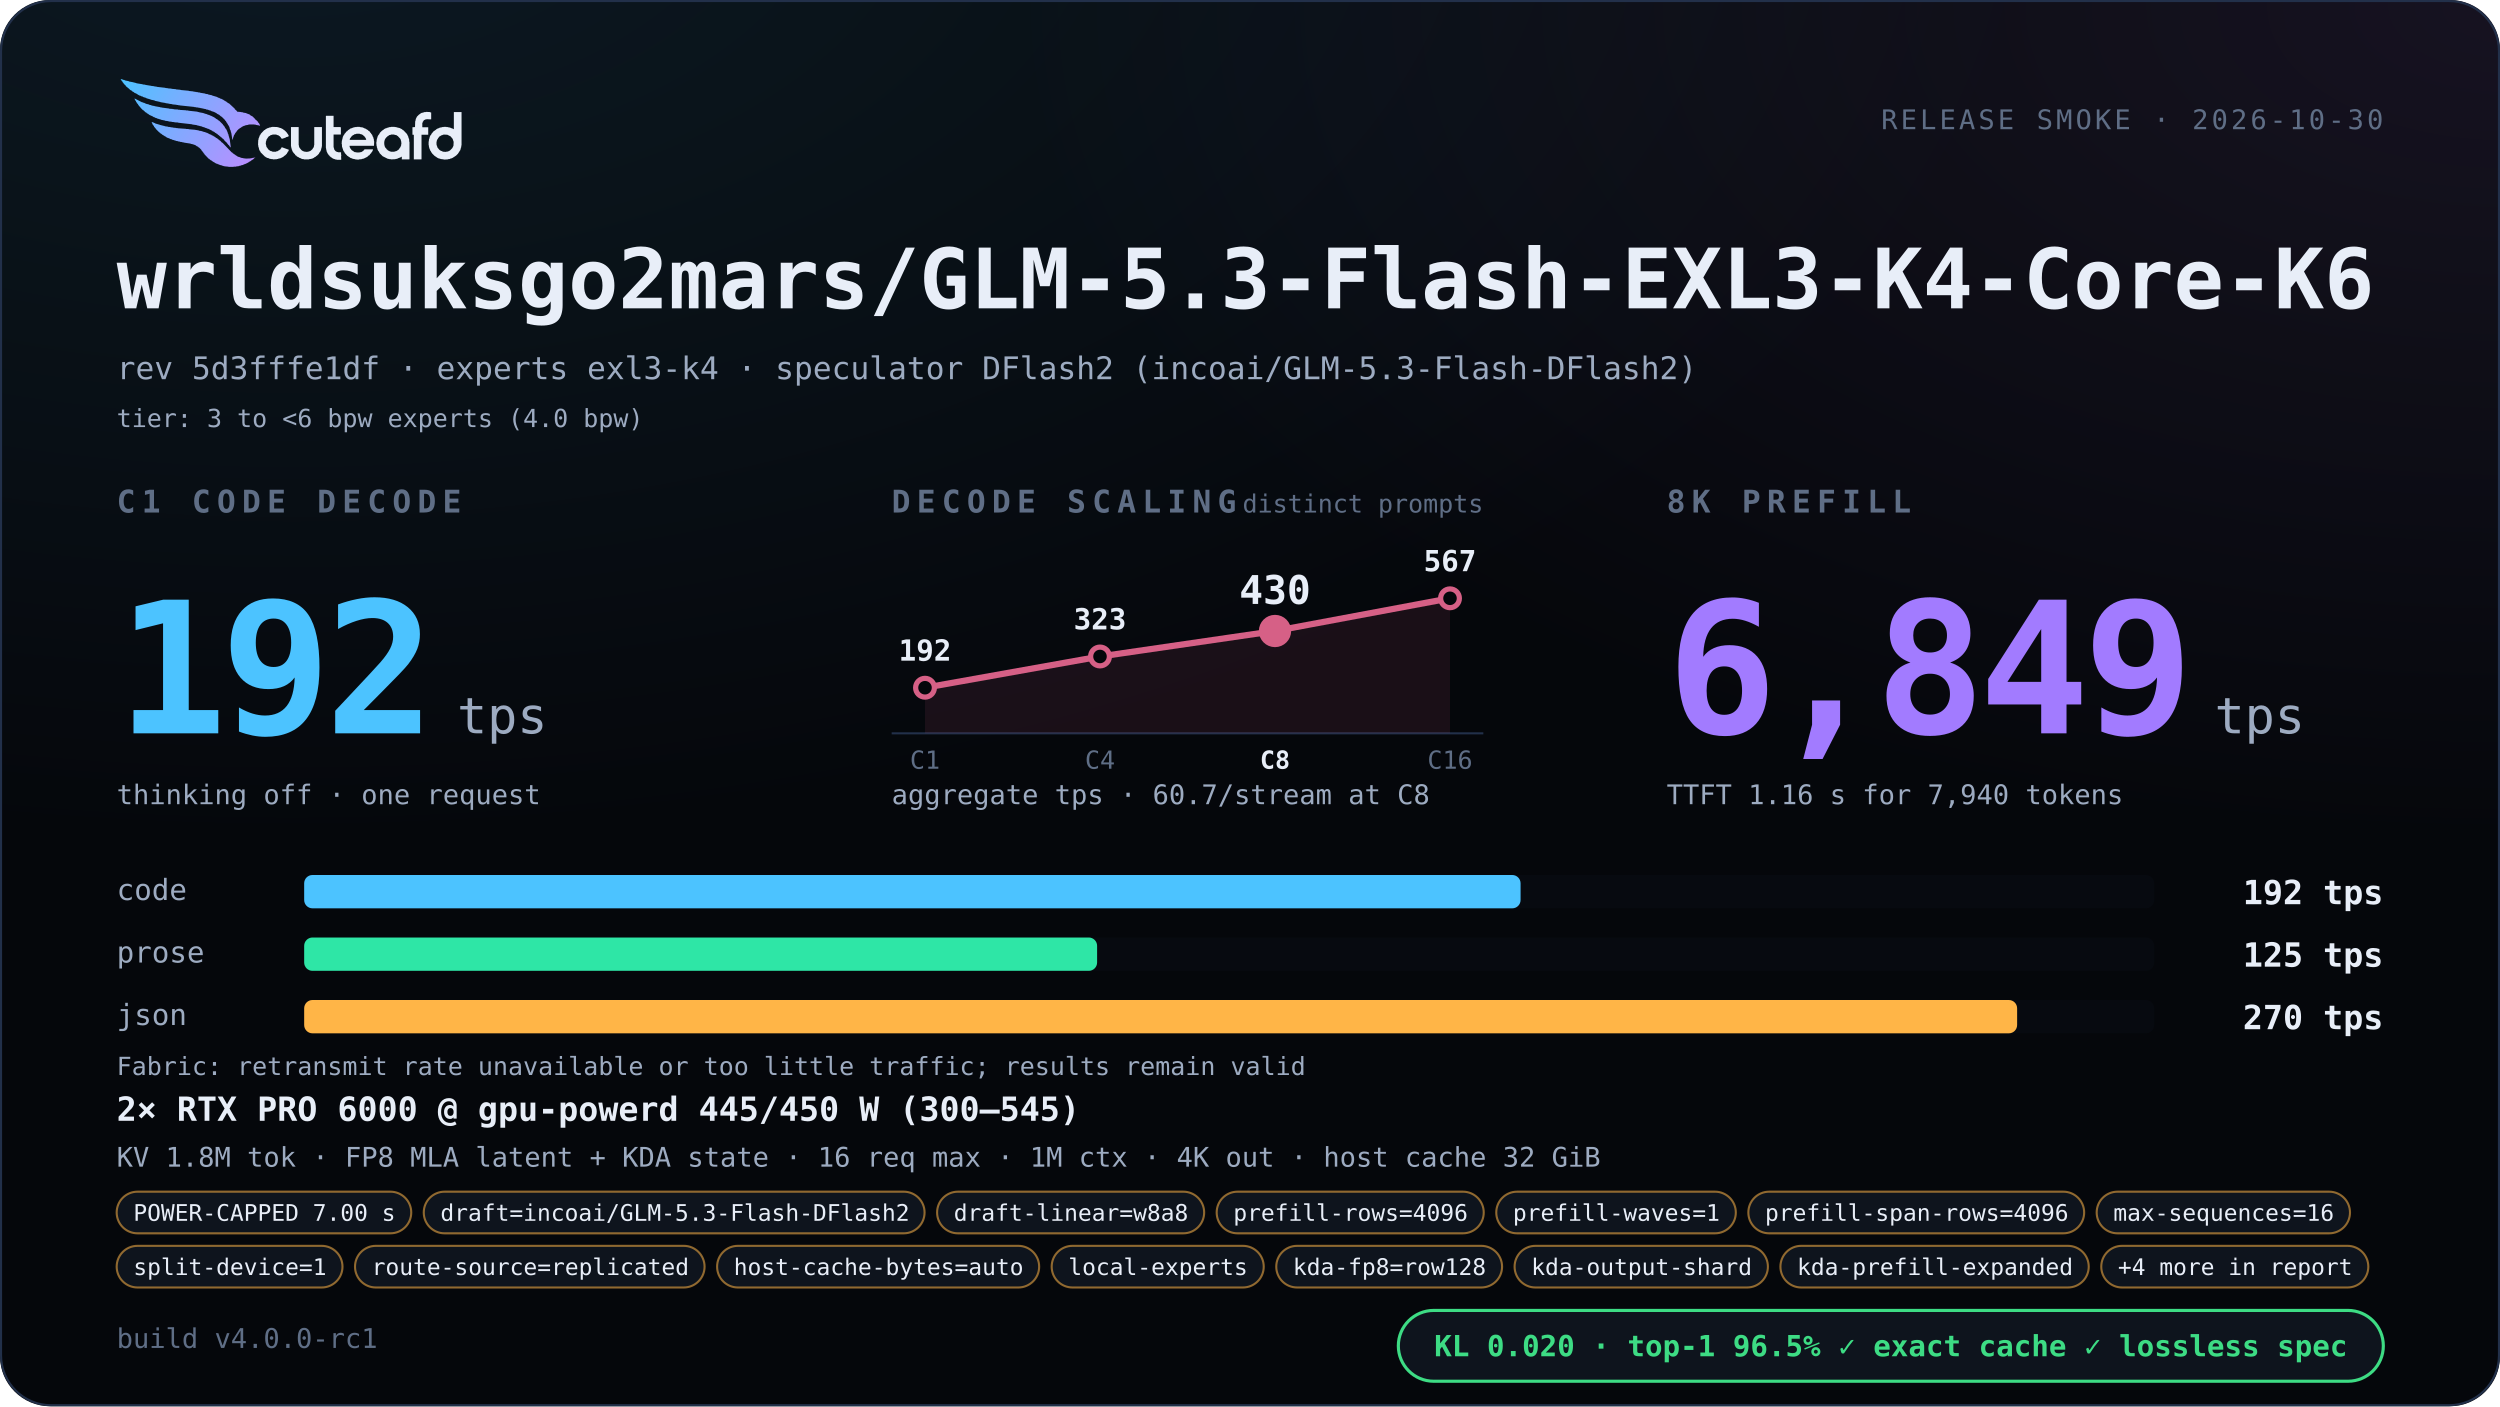
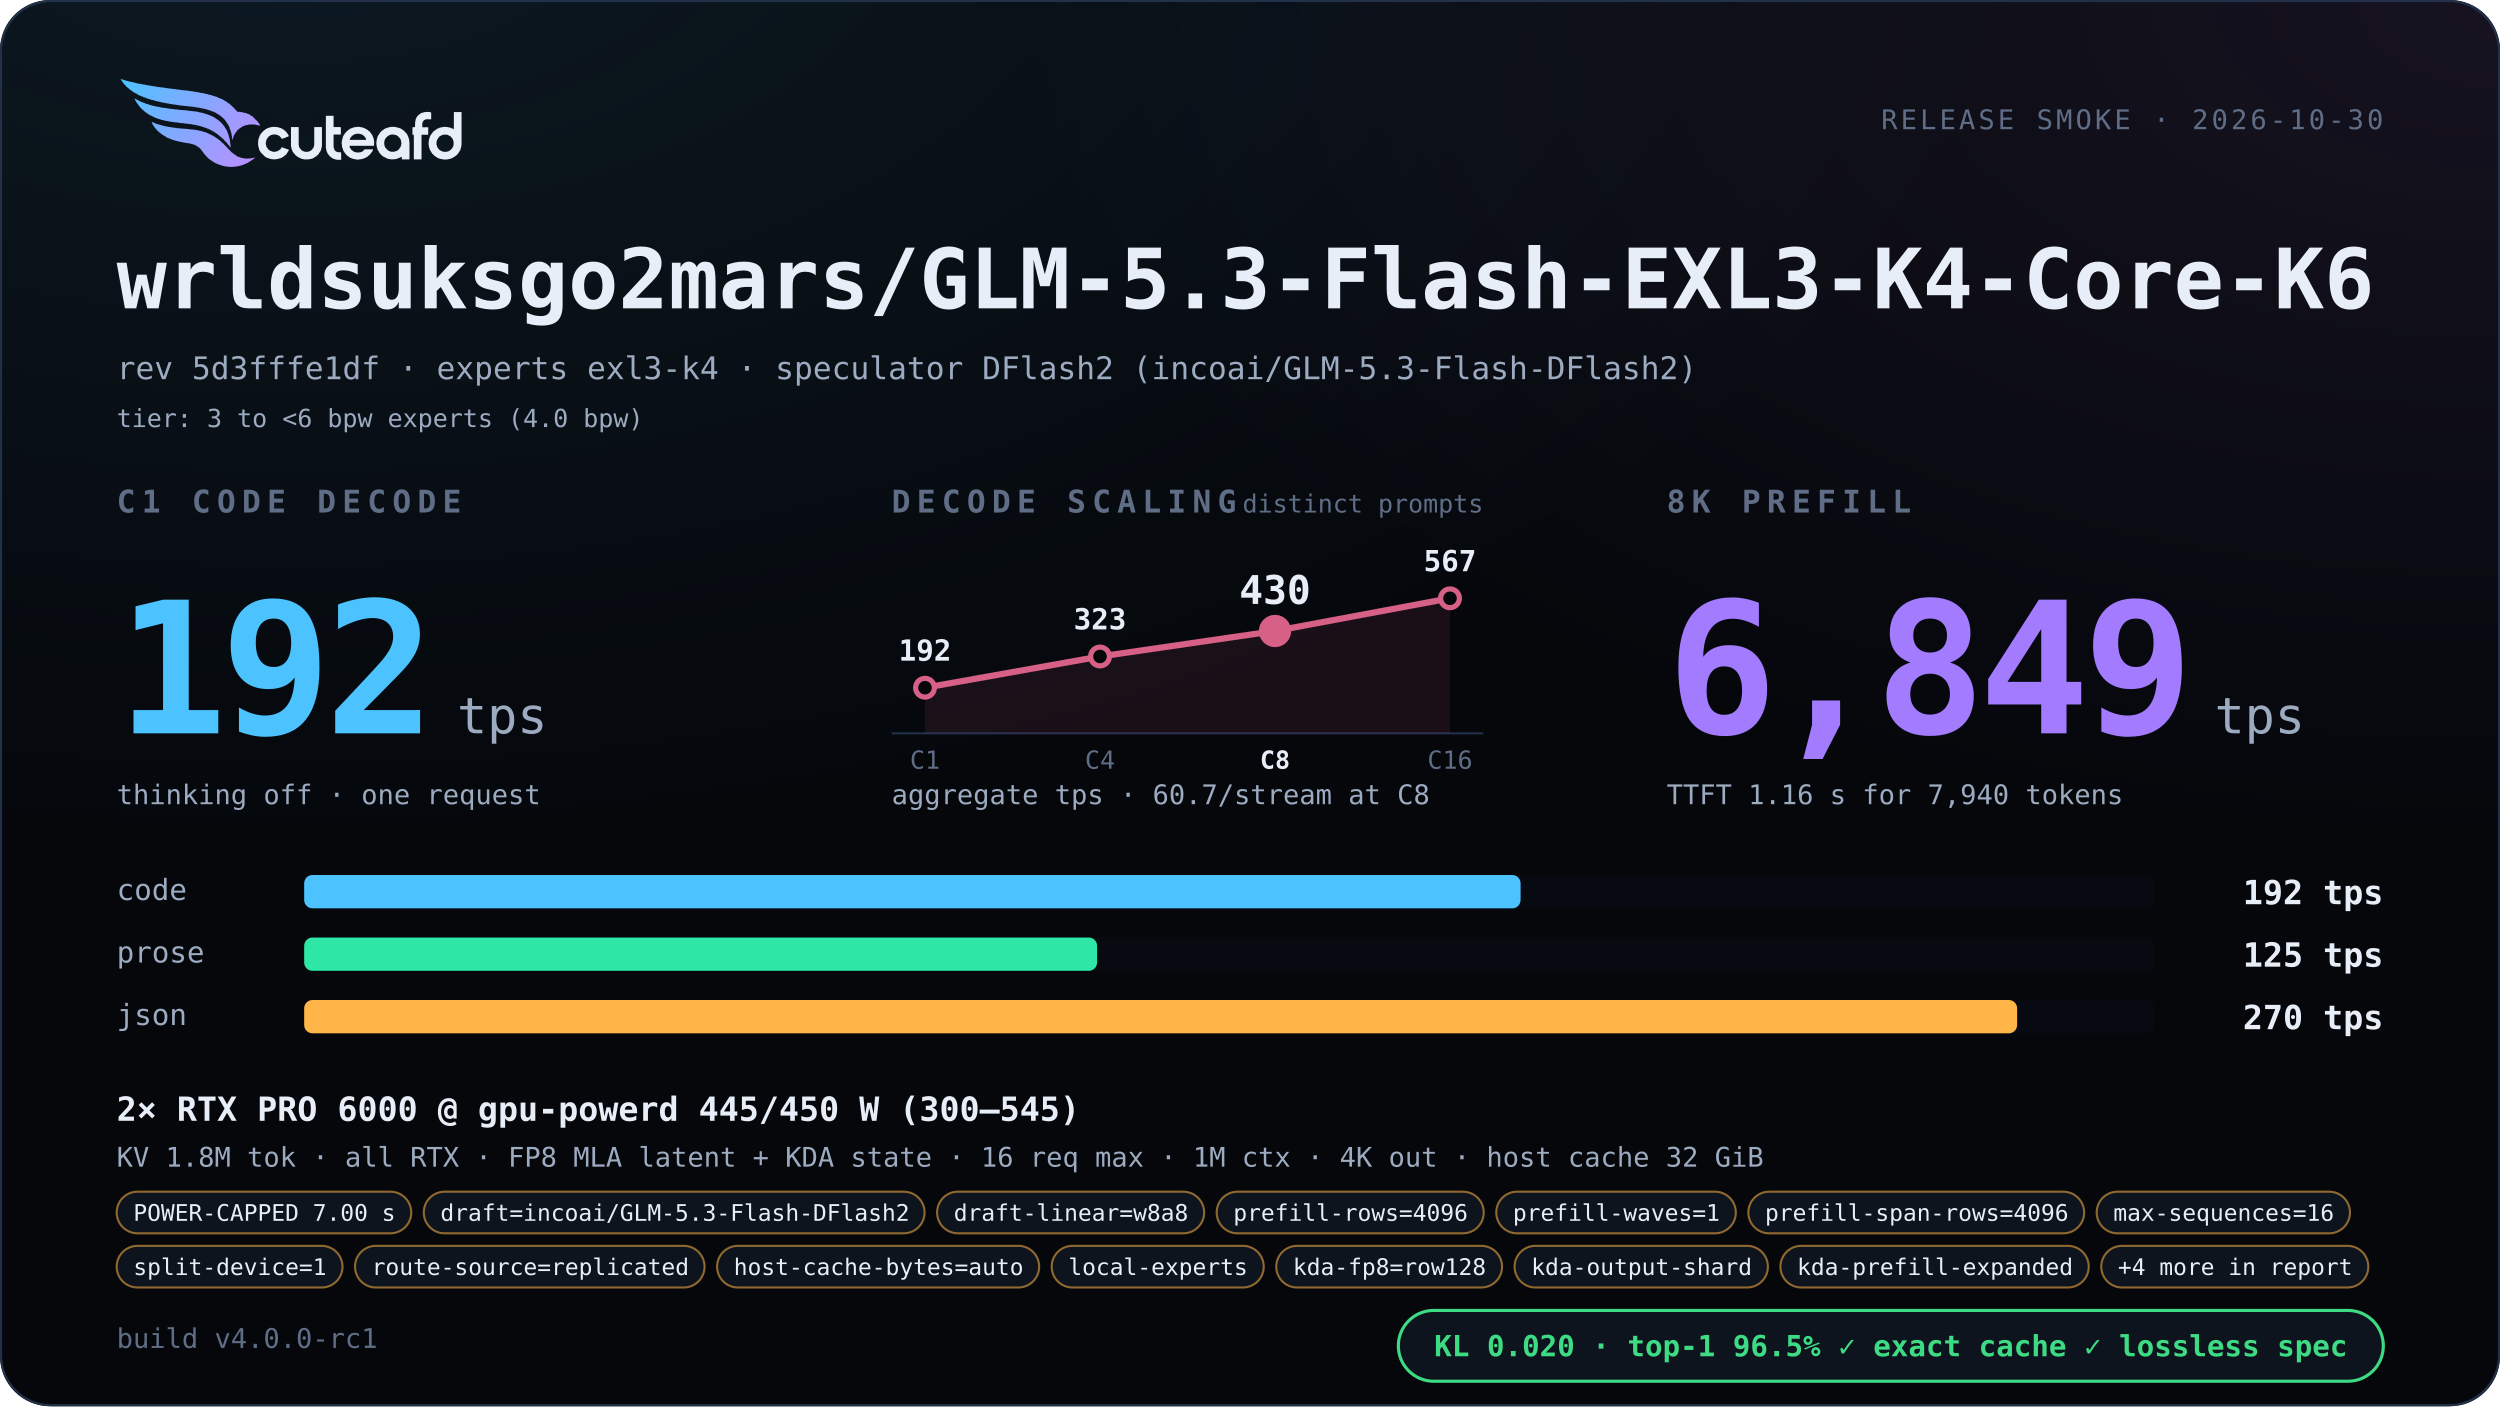
<svg xmlns="http://www.w3.org/2000/svg" width="1200" height="675" viewBox="0 0 1200 675">
  <defs>
    <linearGradient id="accent" x1="0" y1="0" x2="1" y2="0">
      <stop offset="0" stop-color="#4cc3ff" />
      <stop offset="1" stop-color="#c08bff" />
    </linearGradient>
    <pattern id="hazard" width="16" height="16" patternUnits="userSpaceOnUse" patternTransform="rotate(45)">
      <rect width="16" height="16" fill="#120405" />
      <rect width="8" height="16" fill="#ffb547" />
    </pattern>
    <radialGradient id="glow-a" cx="0.12" cy="-0.1" r="0.7">
      <stop offset="0" stop-color="#4cc3ff" stop-opacity="0.10" />
      <stop offset="1" stop-color="#4cc3ff" stop-opacity="0" />
    </radialGradient>
    <radialGradient id="glow-b" cx="1" cy="0" r="0.6">
      <stop offset="0" stop-color="#c08bff" stop-opacity="0.09" />
      <stop offset="1" stop-color="#c08bff" stop-opacity="0" />
    </radialGradient>
  </defs>
  <rect x="0" y="0" width="1200" height="675" rx="24" fill="#05070b" />
  <rect x="0" y="0" width="1200" height="675" rx="24" fill="url(#glow-a)" />
  <rect x="0" y="0" width="1200" height="675" rx="24" fill="url(#glow-b)" />
  <rect x="0.5" y="0.5" width="1199" height="674" rx="24" fill="none" stroke="#22304a" />
  <svg x="56" y="36" width="167.53" height="46" viewBox="81 149 1770 486" preserveAspectRatio="xMinYMid meet">
    <defs>
      <linearGradient id="cuteafd-swift" x1="101" y1="169" x2="808" y2="615" gradientUnits="userSpaceOnUse">
        <stop offset="0" stop-color="#4cc3ff" />
        <stop offset="1" stop-color="#c08bff" />
      </linearGradient>
    </defs>
    <path fill="url(#cuteafd-swift)" fill-rule="evenodd" d="M101 169L115 173 115 174 119 174 125 177 141 180 144 182 166 186 166 187 170 187 170 188 174 188 174 189 178 189 182 191 213 196 213 197 225 198 225 199 230 199 230 200 236 200 236 201 242 201 242 202 248 202 248 203 254 203 254 204 272 206 272 207 278 207 278 208 284 208 284 209 328 214 328 215 334 215 334 216 342 216 342 217 359 218 359 219 382 221 382 222 405 224 405 225 447 229 447 230 468 232 468 233 474 233 474 234 480 234 480 235 486 235 486 236 493 236 493 237 504 238 504 239 529 243 533 245 543 246 546 248 565 252 565 253 589 260 591 262 594 262 598 265 601 265 607 269 610 269 624 276 625 278 631 280 632 282 636 283 641 288 643 288 644 290 652 294 680 320 680 322 690 331 692 335 714 337 714 338 720 338 724 340 737 342 737 343 740 343 742 345 745 345 747 347 750 347 756 350 760 354 770 359 784 373 784 375 788 377 798 387 798 389 803 394 808 404 808 407 804 405 787 402 787 401 780 401 780 400 753 400 753 401 747 401 747 402 734 404 734 405 731 405 729 407 726 407 714 413 713 415 705 419 703 422 701 422 691 432 691 434 687 437 687 439 684 441 684 443 682 444 680 450 678 451 675 457 675 460 673 462 670 475 668 478 662 441 661 441 659 431 655 423 653 414 648 404 646 403 644 397 642 396 641 392 639 391 635 383 631 380 631 378 613 360 611 360 601 351 589 345 588 343 574 336 561 332 559 330 556 330 556 329 553 329 553 328 550 328 544 325 536 324 533 322 521 320 521 319 516 319 516 318 511 318 511 317 506 317 506 316 501 316 501 315 495 315 495 314 482 313 482 312 475 312 475 311 399 303 399 302 392 302 392 301 385 301 385 300 363 298 363 297 347 295 347 294 340 294 340 293 329 292 329 291 304 287 300 285 295 285 295 284 275 280 273 278 253 274 253 273 232 267 230 265 216 261 212 258 206 257 202 254 199 254 187 248 186 246 169 238 168 236 160 232 158 229 150 225 141 216 139 216 133 209 131 209 128 206 128 204 120 197 120 195 115 191 115 189 112 187 110 182 107 180 107 178 105 177ZM172 268L209 287 212 287 214 289 220 290 230 295 243 298 249 301 253 301 256 303 260 303 263 305 273 306 273 307 301 312 301 313 308 313 308 314 347 319 347 320 365 321 365 322 372 322 372 323 392 324 392 325 401 325 401 326 433 328 433 329 444 329 444 330 490 335 494 337 499 337 499 338 521 342 524 344 528 344 528 345 540 348 542 350 551 352 555 355 558 355 578 365 579 367 581 367 582 369 584 369 585 371 593 375 595 378 597 378 599 381 601 381 620 400 620 402 624 405 624 407 627 409 632 419 636 423 642 435 642 438 644 440 645 446 647 448 650 461 651 461 651 465 652 465 652 469 654 472 660 517 652 509 652 507 645 501 645 499 641 496 641 494 627 481 627 479 619 471 617 471 611 464 609 464 605 459 603 459 599 454 597 454 590 447 588 447 587 445 585 445 584 443 582 443 575 437 567 434 566 432 546 422 538 420 536 418 530 417 528 415 525 415 525 414 522 414 522 413 519 413 519 412 516 412 510 409 506 409 506 408 502 408 502 407 498 407 498 406 494 406 494 405 490 405 486 403 464 400 464 399 393 391 393 390 374 389 374 388 360 387 360 386 347 385 347 384 342 384 342 383 326 381 326 380 306 376 303 374 299 374 299 373 287 370 285 368 282 368 282 367 279 367 272 363 267 362 266 360 246 351 245 349 243 349 242 347 234 343 232 340 227 338 217 328 215 328 201 314 201 312 194 306 194 304 191 302 189 297 183 291 182 287 180 286 178 280 176 279 172 271ZM258 387L268 390 270 392 273 392 277 395 295 400 295 401 299 401 302 403 306 403 306 404 310 404 310 405 314 405 314 406 318 406 318 407 322 407 326 409 341 411 341 412 354 413 354 414 366 415 366 416 374 416 374 417 382 417 382 418 390 418 390 419 433 422 433 423 446 423 446 424 481 427 481 428 487 428 487 429 493 429 493 430 497 430 501 432 511 433 514 435 518 435 521 437 531 439 533 441 539 442 554 450 561 452 562 454 572 458 573 460 580 463 581 465 583 465 584 467 592 471 594 474 596 474 599 478 601 478 604 482 606 482 615 492 617 492 665 542 667 542 671 547 673 547 675 550 677 550 678 552 680 552 687 558 691 559 692 561 698 564 704 565 706 567 712 568 712 569 725 571 725 572 734 572 734 573 761 572 761 571 767 571 767 570 780 568 783 566 784 568 782 568 773 577 771 577 769 580 767 580 760 586 756 587 755 589 751 590 750 592 734 600 731 600 727 603 724 603 722 605 712 607 712 608 702 610 702 611 686 613 686 614 674 614 674 615 648 615 648 614 627 612 627 611 623 611 623 610 619 610 616 608 603 605 601 603 598 603 596 601 593 601 591 599 588 599 578 594 577 592 571 590 570 588 568 588 567 586 565 586 564 584 556 580 554 577 552 577 550 574 548 574 526 551 526 549 522 546 522 544 517 539 517 537 513 534 510 528 499 517 497 517 494 513 485 509 484 507 476 503 473 503 471 501 467 501 467 500 456 498 456 497 423 492 423 491 418 491 418 490 412 490 412 489 402 488 402 487 393 486 393 485 381 483 378 481 374 481 374 480 362 477 360 475 354 474 345 469 342 469 332 464 331 462 325 460 324 458 320 457 319 455 311 451 309 448 304 446 300 441 298 441 279 422 279 420 274 416 274 414 271 412 270 408 264 401Z" />
    <path fill="#e8eef8" fill-rule="evenodd" d="M1650 336L1670 337 1670 338 1676 339 1676 373 1675 374 1652 373 1652 374 1648 374 1640 378 1637 381 1637 383 1634 385 1632 392 1631 392 1631 413 1632 414 1661 414 1661 452 1627 452 1627 576 1626 577 1588 577 1588 454 1587 452 1581 452 1581 414 1594 413 1595 383 1596 383 1598 372 1604 360 1616 348 1618 348 1622 344 1628 341 1634 340 1634 339 1638 339 1642 337 1650 337ZM1791 337L1830 337 1830 506 1829 506 1828 517 1827 517 1824 529 1822 533 1820 534 1819 538 1817 539 1817 541 1815 542 1815 544 1813 545 1813 547 1801 559 1799 559 1798 561 1796 561 1794 564 1790 565 1789 567 1779 572 1776 572 1770 575 1761 576 1761 577 1740 578 1740 577 1723 575 1723 574 1714 572 1704 567 1703 565 1698 563 1696 560 1694 560 1680 546 1680 544 1677 542 1674 535 1672 534 1670 527 1668 525 1666 516 1665 516 1664 505 1663 505 1663 486 1664 486 1665 474 1666 474 1669 462 1673 454 1675 453 1679 445 1683 442 1683 440 1690 433 1692 433 1695 429 1697 429 1704 423 1712 419 1715 419 1719 416 1731 414 1731 413 1739 413 1739 412 1753 412 1753 413 1761 413 1761 414 1770 415 1770 416 1776 417 1778 419 1781 419 1791 424ZM1143 356L1181 356 1181 413 1217 413 1217 416 1218 416 1218 450 1217 451 1181 451 1181 515 1182 515 1182 520 1183 520 1185 528 1192 536 1194 536 1197 539 1204 540 1204 541 1219 541 1219 553 1220 553 1220 561 1219 561 1220 578 1219 579 1197 579 1197 578 1188 577 1186 575 1183 575 1173 570 1172 568 1167 566 1164 562 1162 562 1161 559 1156 555 1156 553 1153 551 1146 537 1144 526 1143 526 1143 519 1142 519 1142 357ZM870 412L897 413 897 414 901 414 901 415 905 415 907 417 913 418 925 424 930 429 932 429 944 441 944 443 947 445 947 447 949 448 954 458 954 460 951 460 947 463 941 464 937 467 934 467 934 468 918 473 917 470 914 468 914 466 906 458 904 458 903 456 899 454 896 454 890 451 871 451 871 452 862 454 856 459 854 459 849 464 849 466 846 468 844 473 842 474 839 485 838 485 838 492 837 492 837 498 838 498 838 504 839 504 840 511 843 517 845 518 845 520 848 522 848 524 854 530 856 530 857 532 863 535 866 535 872 538 889 538 889 537 898 535 901 532 905 531 907 528 909 528 913 524 913 522 915 521 918 515 954 528 953 533 951 537 949 538 948 542 946 543 944 548 934 558 932 558 926 564 912 571 899 574 899 575 894 575 894 576 874 577 874 576 861 575 861 574 857 574 849 570 846 570 836 565 835 563 833 563 811 541 810 537 808 536 804 528 801 515 800 515 800 511 799 511 799 504 798 504 799 478 800 478 801 470 805 462 805 459 807 455 809 454 810 450 812 449 812 447 829 429 834 427 836 424 848 418 851 418 853 416 864 414 864 413 870 413ZM1298 412L1314 412 1314 413 1329 415 1339 420 1342 420 1345 423 1352 426 1353 428 1355 428 1359 433 1361 433 1366 438 1366 440 1371 444 1371 446 1377 453 1379 460 1382 464 1384 473 1385 473 1386 485 1387 485 1386 508 1262 508 1262 512 1263 512 1263 515 1267 523 1270 525 1270 527 1275 532 1277 532 1278 534 1280 534 1281 536 1283 536 1284 538 1288 540 1297 541 1297 542 1313 542 1313 541 1321 540 1327 537 1328 535 1330 535 1337 528 1337 526 1381 526 1380 531 1376 539 1372 543 1372 545 1365 551 1365 553 1361 557 1359 557 1352 564 1334 573 1324 575 1324 576 1310 577 1310 578 1297 578 1297 577 1290 577 1290 576 1278 574 1278 573 1275 573 1273 571 1270 571 1264 568 1263 566 1259 565 1254 560 1252 560 1238 545 1238 543 1236 542 1235 538 1233 537 1229 529 1229 526 1227 524 1227 520 1224 514 1223 499 1222 499 1223 482 1224 482 1224 477 1225 477 1228 463 1233 453 1235 452 1236 448 1243 441 1243 439 1247 435 1249 435 1255 428 1257 428 1258 426 1260 426 1261 424 1263 424 1264 422 1270 419 1273 419 1281 415 1285 415 1289 413 1298 413ZM1472 412L1491 412 1491 413 1498 413 1498 414 1503 414 1503 415 1516 418 1528 424 1533 429 1535 429 1553 448 1560 462 1560 465 1561 465 1561 468 1564 474 1565 488 1566 488 1566 576 1565 577 1527 577 1527 564 1526 563 1518 568 1515 568 1514 570 1511 570 1503 574 1495 575 1495 576 1472 577 1472 576 1464 576 1464 575 1456 574 1430 561 1415 546 1410 536 1408 535 1404 527 1402 518 1401 518 1400 509 1399 509 1399 501 1398 501 1398 488 1399 488 1400 475 1401 475 1401 471 1402 471 1404 462 1408 454 1410 453 1410 451 1412 450 1416 442 1428 430 1430 430 1432 427 1434 427 1438 423 1446 419 1449 419 1451 417 1457 416 1457 415 1461 415 1465 413 1472 413ZM965 413L1004 413 1004 504 1005 504 1005 510 1006 510 1006 513 1009 519 1019 531 1021 531 1022 533 1028 536 1031 536 1034 538 1041 538 1041 539 1053 538 1053 537 1056 537 1056 536 1059 536 1065 533 1075 524 1076 520 1078 519 1081 513 1082 505 1083 505 1083 413 1122 413 1122 511 1121 511 1121 517 1120 517 1117 530 1112 540 1110 541 1106 549 1096 559 1094 559 1091 563 1084 566 1083 568 1073 573 1070 573 1070 574 1056 576 1056 577 1031 577 1031 576 1021 575 1011 570 1008 570 1007 568 995 562 991 557 989 557 986 554 986 552 977 543 977 541 975 540 971 532 971 529 969 527 967 517 966 517 966 511 965 511ZM1263 478L1346 478 1346 474 1342 466 1340 465 1340 463 1329 453 1323 450 1314 448 1314 447 1296 447 1296 448 1286 450 1283 453 1279 454 1277 457 1275 457 1272 460 1272 462 1269 464 1269 466 1266 468 1263 474ZM1524 499L1525 499 1524 485 1523 485 1523 481 1522 481 1522 478 1519 472 1506 458 1504 458 1503 456 1499 454 1489 452 1489 451 1472 451 1472 452 1463 454 1457 459 1455 459 1452 463 1449 464 1449 466 1444 471 1440 479 1439 486 1438 486 1438 502 1439 502 1439 507 1440 507 1440 510 1444 518 1450 524 1450 526 1454 528 1456 531 1468 537 1472 537 1472 538 1489 538 1489 537 1493 537 1493 536 1496 536 1496 535 1499 535 1505 532 1507 529 1509 529 1513 525 1513 523 1517 520 1517 518 1521 514 1521 511 1524 505ZM1703 503L1704 503 1704 507 1705 507 1708 517 1719 530 1721 530 1725 534 1728 534 1736 538 1752 539 1752 538 1761 537 1771 532 1783 520 1789 508 1790 487 1789 487 1789 483 1788 483 1785 473 1774 460 1758 452 1739 451 1739 452 1735 452 1735 453 1725 456 1724 458 1719 460 1714 465 1714 467 1711 469 1711 471 1707 475 1707 478 1705 480 1704 487 1703 487Z" />
  </svg>
  <text x="1144" y="62" font-family="ui-monospace, 'SF Mono', 'JetBrains Mono', 'Cascadia Mono', Menlo, Consolas, 'DejaVu Sans Mono', monospace" font-size="13" fill="#5f6e86" text-anchor="end" letter-spacing="1.5">RELEASE SMOKE · 2026-10-30</text>
  <text x="56" y="148" font-family="ui-monospace, 'SF Mono', 'JetBrains Mono', 'Cascadia Mono', Menlo, Consolas, 'DejaVu Sans Mono', monospace" font-size="40" fill="#e8eef8" font-weight="700">wrldsuksgo2mars/GLM-5.3-Flash-EXL3-K4-Core-K6</text>
  <text x="56" y="182" font-family="ui-monospace, 'SF Mono', 'JetBrains Mono', 'Cascadia Mono', Menlo, Consolas, 'DejaVu Sans Mono', monospace" font-size="15" fill="#9dabc1">rev 5d3fffe1df · experts exl3-k4 · speculator DFlash2 (incoai/GLM-5.3-Flash-DFlash2)</text>
  <text x="56" y="246" font-family="ui-monospace, 'SF Mono', 'JetBrains Mono', 'Cascadia Mono', Menlo, Consolas, 'DejaVu Sans Mono', monospace" font-size="15" fill="#5f6e86" font-weight="600" letter-spacing="3">C1 CODE DECODE</text>
  <text x="56" y="352" font-family="ui-monospace, 'SF Mono', 'JetBrains Mono', 'Cascadia Mono', Menlo, Consolas, 'DejaVu Sans Mono', monospace" font-size="88" fill="#4cc3ff" font-weight="700" letter-spacing="-3">192</text>
  <text x="219.4" y="352" font-family="ui-monospace, 'SF Mono', 'JetBrains Mono', 'Cascadia Mono', Menlo, Consolas, 'DejaVu Sans Mono', monospace" font-size="24" fill="#9dabc1">tps</text>
  <text x="56" y="386" font-family="ui-monospace, 'SF Mono', 'JetBrains Mono', 'Cascadia Mono', Menlo, Consolas, 'DejaVu Sans Mono', monospace" font-size="13" fill="#9dabc1">thinking off · one request</text>
  <text x="428" y="246" font-family="ui-monospace, 'SF Mono', 'JetBrains Mono', 'Cascadia Mono', Menlo, Consolas, 'DejaVu Sans Mono', monospace" font-size="15" fill="#5f6e86" font-weight="600" letter-spacing="3">DECODE SCALING</text>
  <text x="712" y="246" font-family="ui-monospace, 'SF Mono', 'JetBrains Mono', 'Cascadia Mono', Menlo, Consolas, 'DejaVu Sans Mono', monospace" font-size="12" fill="#5f6e86" text-anchor="end">distinct prompts</text>
  <line x1="428" y1="352" x2="712" y2="352" stroke="#22304a" stroke-width="1" />
  <text x="444" y="369" font-family="ui-monospace, 'SF Mono', 'JetBrains Mono', 'Cascadia Mono', Menlo, Consolas, 'DejaVu Sans Mono', monospace" font-size="12" fill="#5f6e86" text-anchor="middle">C1</text>
  <text x="528" y="369" font-family="ui-monospace, 'SF Mono', 'JetBrains Mono', 'Cascadia Mono', Menlo, Consolas, 'DejaVu Sans Mono', monospace" font-size="12" fill="#5f6e86" text-anchor="middle">C4</text>
  <text x="612" y="369" font-family="ui-monospace, 'SF Mono', 'JetBrains Mono', 'Cascadia Mono', Menlo, Consolas, 'DejaVu Sans Mono', monospace" font-size="12" fill="#e8eef8" font-weight="700" text-anchor="middle">C8</text>
  <text x="696" y="369" font-family="ui-monospace, 'SF Mono', 'JetBrains Mono', 'Cascadia Mono', Menlo, Consolas, 'DejaVu Sans Mono', monospace" font-size="12" fill="#5f6e86" text-anchor="middle">C16</text>
  <path d="M444,330.106 L528,315.111 L612,302.877 L696,287.185 L696,352 L444,352 Z" fill="#d66086" fill-opacity="0.10" />
  <path d="M444,330.106 L528,315.111 L612,302.877 L696,287.185" fill="none" stroke="#d66086" stroke-width="3" stroke-linejoin="round" stroke-linecap="round" />
  <g aria-label="C1: 192 aggregate tps, 192 median tps per request">
    <circle cx="444" cy="330.106" r="4.5" fill="#05070b" stroke="#d66086" stroke-width="2.5" />
    <text x="444" y="317.11" font-family="ui-monospace, 'SF Mono', 'JetBrains Mono', 'Cascadia Mono', Menlo, Consolas, 'DejaVu Sans Mono', monospace" font-size="14" fill="#e8eef8" font-weight="700" text-anchor="middle">192</text>
  </g>
  <g aria-label="C4: 323 aggregate tps, 93.3 median tps per request">
    <circle cx="528" cy="315.111" r="4.5" fill="#05070b" stroke="#d66086" stroke-width="2.5" />
    <text x="528" y="302.11" font-family="ui-monospace, 'SF Mono', 'JetBrains Mono', 'Cascadia Mono', Menlo, Consolas, 'DejaVu Sans Mono', monospace" font-size="14" fill="#e8eef8" font-weight="700" text-anchor="middle">323</text>
  </g>
  <g aria-label="C8: 430 aggregate tps, 60.7 median tps per request">
    <circle cx="612" cy="302.877" r="6.5" fill="#d66086" stroke="#d66086" stroke-width="2.5" />
    <text x="612" y="289.88" font-family="ui-monospace, 'SF Mono', 'JetBrains Mono', 'Cascadia Mono', Menlo, Consolas, 'DejaVu Sans Mono', monospace" font-size="19" fill="#e8eef8" font-weight="700" text-anchor="middle">430</text>
  </g>
  <g aria-label="C16: 567 aggregate tps, 40.0 median tps per request">
    <circle cx="696" cy="287.185" r="4.5" fill="#05070b" stroke="#d66086" stroke-width="2.5" />
    <text x="696" y="274.19" font-family="ui-monospace, 'SF Mono', 'JetBrains Mono', 'Cascadia Mono', Menlo, Consolas, 'DejaVu Sans Mono', monospace" font-size="14" fill="#e8eef8" font-weight="700" text-anchor="middle">567</text>
  </g>
  <text x="428" y="386" font-family="ui-monospace, 'SF Mono', 'JetBrains Mono', 'Cascadia Mono', Menlo, Consolas, 'DejaVu Sans Mono', monospace" font-size="13" fill="#9dabc1">aggregate tps · 60.7/stream at C8</text>
  <text x="800" y="246" font-family="ui-monospace, 'SF Mono', 'JetBrains Mono', 'Cascadia Mono', Menlo, Consolas, 'DejaVu Sans Mono', monospace" font-size="15" fill="#5f6e86" font-weight="600" letter-spacing="3">8K PREFILL</text>
  <text x="800" y="352" font-family="ui-monospace, 'SF Mono', 'JetBrains Mono', 'Cascadia Mono', Menlo, Consolas, 'DejaVu Sans Mono', monospace" font-size="88" fill="#a27bff" font-weight="700" letter-spacing="-3">6,849</text>
  <text x="1063" y="352" font-family="ui-monospace, 'SF Mono', 'JetBrains Mono', 'Cascadia Mono', Menlo, Consolas, 'DejaVu Sans Mono', monospace" font-size="24" fill="#9dabc1">tps</text>
  <text x="800" y="386" font-family="ui-monospace, 'SF Mono', 'JetBrains Mono', 'Cascadia Mono', Menlo, Consolas, 'DejaVu Sans Mono', monospace" font-size="13" fill="#9dabc1">TTFT 1.16 s for 7,940 tokens</text>
  <text x="56" y="432" font-family="ui-monospace, 'SF Mono', 'JetBrains Mono', 'Cascadia Mono', Menlo, Consolas, 'DejaVu Sans Mono', monospace" font-size="14" fill="#9dabc1">code</text>
  <rect x="146" y="420" width="888" height="16" rx="4" fill="#070a10" />
  <rect x="146" y="420" width="583.88" height="16" rx="4" fill="#4cc3ff" opacity="1" />
  <text x="1144" y="434" font-family="ui-monospace, 'SF Mono', 'JetBrains Mono', 'Cascadia Mono', Menlo, Consolas, 'DejaVu Sans Mono', monospace" font-size="16" fill="#e8eef8" font-weight="700" text-anchor="end">192 tps</text>
  <text x="56" y="462" font-family="ui-monospace, 'SF Mono', 'JetBrains Mono', 'Cascadia Mono', Menlo, Consolas, 'DejaVu Sans Mono', monospace" font-size="14" fill="#9dabc1">prose</text>
  <rect x="146" y="450" width="888" height="16" rx="4" fill="#070a10" />
  <rect x="146" y="450" width="380.61" height="16" rx="4" fill="#2ee6a6" opacity="1" />
  <text x="1144" y="464" font-family="ui-monospace, 'SF Mono', 'JetBrains Mono', 'Cascadia Mono', Menlo, Consolas, 'DejaVu Sans Mono', monospace" font-size="16" fill="#e8eef8" font-weight="700" text-anchor="end">125 tps</text>
  <text x="56" y="492" font-family="ui-monospace, 'SF Mono', 'JetBrains Mono', 'Cascadia Mono', Menlo, Consolas, 'DejaVu Sans Mono', monospace" font-size="14" fill="#9dabc1">json</text>
  <rect x="146" y="480" width="888" height="16" rx="4" fill="#070a10" />
  <rect x="146" y="480" width="822.22" height="16" rx="4" fill="#ffb547" opacity="1" />
  <text x="1144" y="494" font-family="ui-monospace, 'SF Mono', 'JetBrains Mono', 'Cascadia Mono', Menlo, Consolas, 'DejaVu Sans Mono', monospace" font-size="16" fill="#e8eef8" font-weight="700" text-anchor="end">270 tps</text>
-   <text x="56" y="516" font-family="ui-monospace, 'SF Mono', 'JetBrains Mono', 'Cascadia Mono', Menlo, Consolas, 'DejaVu Sans Mono', monospace" font-size="12" fill="#9dabc1">Fabric: retransmit rate unavailable or too little traffic; results remain valid</text>
  <text x="56" y="538" font-family="ui-monospace, 'SF Mono', 'JetBrains Mono', 'Cascadia Mono', Menlo, Consolas, 'DejaVu Sans Mono', monospace" font-size="16" fill="#e8eef8" font-weight="600">2× RTX PRO 6000 @ gpu-powerd 445/450 W (300–545)</text>
-   <text x="56" y="560" font-family="ui-monospace, 'SF Mono', 'JetBrains Mono', 'Cascadia Mono', Menlo, Consolas, 'DejaVu Sans Mono', monospace" font-size="13" fill="#9dabc1">KV 1.8M tok · FP8 MLA latent + KDA state · 16 req max · 1M ctx · 4K out · host cache 32 GiB</text>
+   <text x="56" y="560" font-family="ui-monospace, 'SF Mono', 'JetBrains Mono', 'Cascadia Mono', Menlo, Consolas, 'DejaVu Sans Mono', monospace" font-size="13" fill="#9dabc1">KV 1.8M tok · all RTX · FP8 MLA latent + KDA state · 16 req max · 1M ctx · 4K out · host cache 32 GiB</text>
  <rect x="56" y="572" width="141.4" height="20" rx="10" fill="#0e141d" stroke="#ffb547" stroke-opacity="0.55" />
  <text x="64" y="586" font-family="ui-monospace, 'SF Mono', 'JetBrains Mono', 'Cascadia Mono', Menlo, Consolas, 'DejaVu Sans Mono', monospace" font-size="11" fill="#e8eef8">POWER-CAPPED 7.00 s</text>
  <rect x="203.4" y="572" width="240.4" height="20" rx="10" fill="#0e141d" stroke="#ffb547" stroke-opacity="0.55" />
  <text x="211.4" y="586" font-family="ui-monospace, 'SF Mono', 'JetBrains Mono', 'Cascadia Mono', Menlo, Consolas, 'DejaVu Sans Mono', monospace" font-size="11" fill="#e8eef8">draft=incoai/GLM-5.3-Flash-DFlash2</text>
  <rect x="449.8" y="572" width="128.2" height="20" rx="10" fill="#0e141d" stroke="#ffb547" stroke-opacity="0.55" />
  <text x="457.8" y="586" font-family="ui-monospace, 'SF Mono', 'JetBrains Mono', 'Cascadia Mono', Menlo, Consolas, 'DejaVu Sans Mono', monospace" font-size="11" fill="#e8eef8">draft-linear=w8a8</text>
  <rect x="584" y="572" width="128.2" height="20" rx="10" fill="#0e141d" stroke="#ffb547" stroke-opacity="0.55" />
  <text x="592" y="586" font-family="ui-monospace, 'SF Mono', 'JetBrains Mono', 'Cascadia Mono', Menlo, Consolas, 'DejaVu Sans Mono', monospace" font-size="11" fill="#e8eef8">prefill-rows=4096</text>
  <rect x="718.2" y="572" width="115" height="20" rx="10" fill="#0e141d" stroke="#ffb547" stroke-opacity="0.55" />
  <text x="726.2" y="586" font-family="ui-monospace, 'SF Mono', 'JetBrains Mono', 'Cascadia Mono', Menlo, Consolas, 'DejaVu Sans Mono', monospace" font-size="11" fill="#e8eef8">prefill-waves=1</text>
  <rect x="839.2" y="572" width="161.2" height="20" rx="10" fill="#0e141d" stroke="#ffb547" stroke-opacity="0.55" />
  <text x="847.2" y="586" font-family="ui-monospace, 'SF Mono', 'JetBrains Mono', 'Cascadia Mono', Menlo, Consolas, 'DejaVu Sans Mono', monospace" font-size="11" fill="#e8eef8">prefill-span-rows=4096</text>
  <rect x="1006.4" y="572" width="121.6" height="20" rx="10" fill="#0e141d" stroke="#ffb547" stroke-opacity="0.55" />
  <text x="1014.4" y="586" font-family="ui-monospace, 'SF Mono', 'JetBrains Mono', 'Cascadia Mono', Menlo, Consolas, 'DejaVu Sans Mono', monospace" font-size="11" fill="#e8eef8">max-sequences=16</text>
  <rect x="56" y="598" width="108.4" height="20" rx="10" fill="#0e141d" stroke="#ffb547" stroke-opacity="0.55" />
  <text x="64" y="612" font-family="ui-monospace, 'SF Mono', 'JetBrains Mono', 'Cascadia Mono', Menlo, Consolas, 'DejaVu Sans Mono', monospace" font-size="11" fill="#e8eef8">split-device=1</text>
  <rect x="170.4" y="598" width="167.8" height="20" rx="10" fill="#0e141d" stroke="#ffb547" stroke-opacity="0.55" />
  <text x="178.4" y="612" font-family="ui-monospace, 'SF Mono', 'JetBrains Mono', 'Cascadia Mono', Menlo, Consolas, 'DejaVu Sans Mono', monospace" font-size="11" fill="#e8eef8">route-source=replicated</text>
  <rect x="344.2" y="598" width="154.6" height="20" rx="10" fill="#0e141d" stroke="#ffb547" stroke-opacity="0.55" />
  <text x="352.2" y="612" font-family="ui-monospace, 'SF Mono', 'JetBrains Mono', 'Cascadia Mono', Menlo, Consolas, 'DejaVu Sans Mono', monospace" font-size="11" fill="#e8eef8">host-cache-bytes=auto</text>
  <rect x="504.8" y="598" width="101.8" height="20" rx="10" fill="#0e141d" stroke="#ffb547" stroke-opacity="0.55" />
  <text x="512.8" y="612" font-family="ui-monospace, 'SF Mono', 'JetBrains Mono', 'Cascadia Mono', Menlo, Consolas, 'DejaVu Sans Mono', monospace" font-size="11" fill="#e8eef8">local-experts</text>
  <rect x="612.6" y="598" width="108.4" height="20" rx="10" fill="#0e141d" stroke="#ffb547" stroke-opacity="0.55" />
  <text x="620.6" y="612" font-family="ui-monospace, 'SF Mono', 'JetBrains Mono', 'Cascadia Mono', Menlo, Consolas, 'DejaVu Sans Mono', monospace" font-size="11" fill="#e8eef8">kda-fp8=row128</text>
  <rect x="727" y="598" width="121.6" height="20" rx="10" fill="#0e141d" stroke="#ffb547" stroke-opacity="0.55" />
  <text x="735" y="612" font-family="ui-monospace, 'SF Mono', 'JetBrains Mono', 'Cascadia Mono', Menlo, Consolas, 'DejaVu Sans Mono', monospace" font-size="11" fill="#e8eef8">kda-output-shard</text>
  <rect x="854.6" y="598" width="148" height="20" rx="10" fill="#0e141d" stroke="#ffb547" stroke-opacity="0.55" />
  <text x="862.6" y="612" font-family="ui-monospace, 'SF Mono', 'JetBrains Mono', 'Cascadia Mono', Menlo, Consolas, 'DejaVu Sans Mono', monospace" font-size="11" fill="#e8eef8">kda-prefill-expanded</text>
  <rect x="1008.6" y="598" width="128.2" height="20" rx="10" fill="#0e141d" stroke="#ffb547" stroke-opacity="0.55" />
  <text x="1016.6" y="612" font-family="ui-monospace, 'SF Mono', 'JetBrains Mono', 'Cascadia Mono', Menlo, Consolas, 'DejaVu Sans Mono', monospace" font-size="11" fill="#e8eef8">+4 more in report</text>
  <text x="56" y="205" font-family="ui-monospace, 'SF Mono', 'JetBrains Mono', 'Cascadia Mono', Menlo, Consolas, 'DejaVu Sans Mono', monospace" font-size="12" fill="#9dabc1">tier: 3 to &lt;6 bpw experts (4.0 bpw)</text>
  <text x="56" y="647" font-family="ui-monospace, 'SF Mono', 'JetBrains Mono', 'Cascadia Mono', Menlo, Consolas, 'DejaVu Sans Mono', monospace" font-size="13" fill="#5f6e86">build v4.0.0-rc1</text>
  <rect x="671.2" y="629" width="472.8" height="34" rx="17" fill="#0e141d" stroke="#3ddc84" stroke-width="1.5" />
  <text x="907.6" y="651" font-family="ui-monospace, 'SF Mono', 'JetBrains Mono', 'Cascadia Mono', Menlo, Consolas, 'DejaVu Sans Mono', monospace" font-size="14" fill="#3ddc84" font-weight="600" text-anchor="middle">KL 0.020 · top-1 96.5% ✓ exact cache ✓ lossless spec</text>
</svg>
